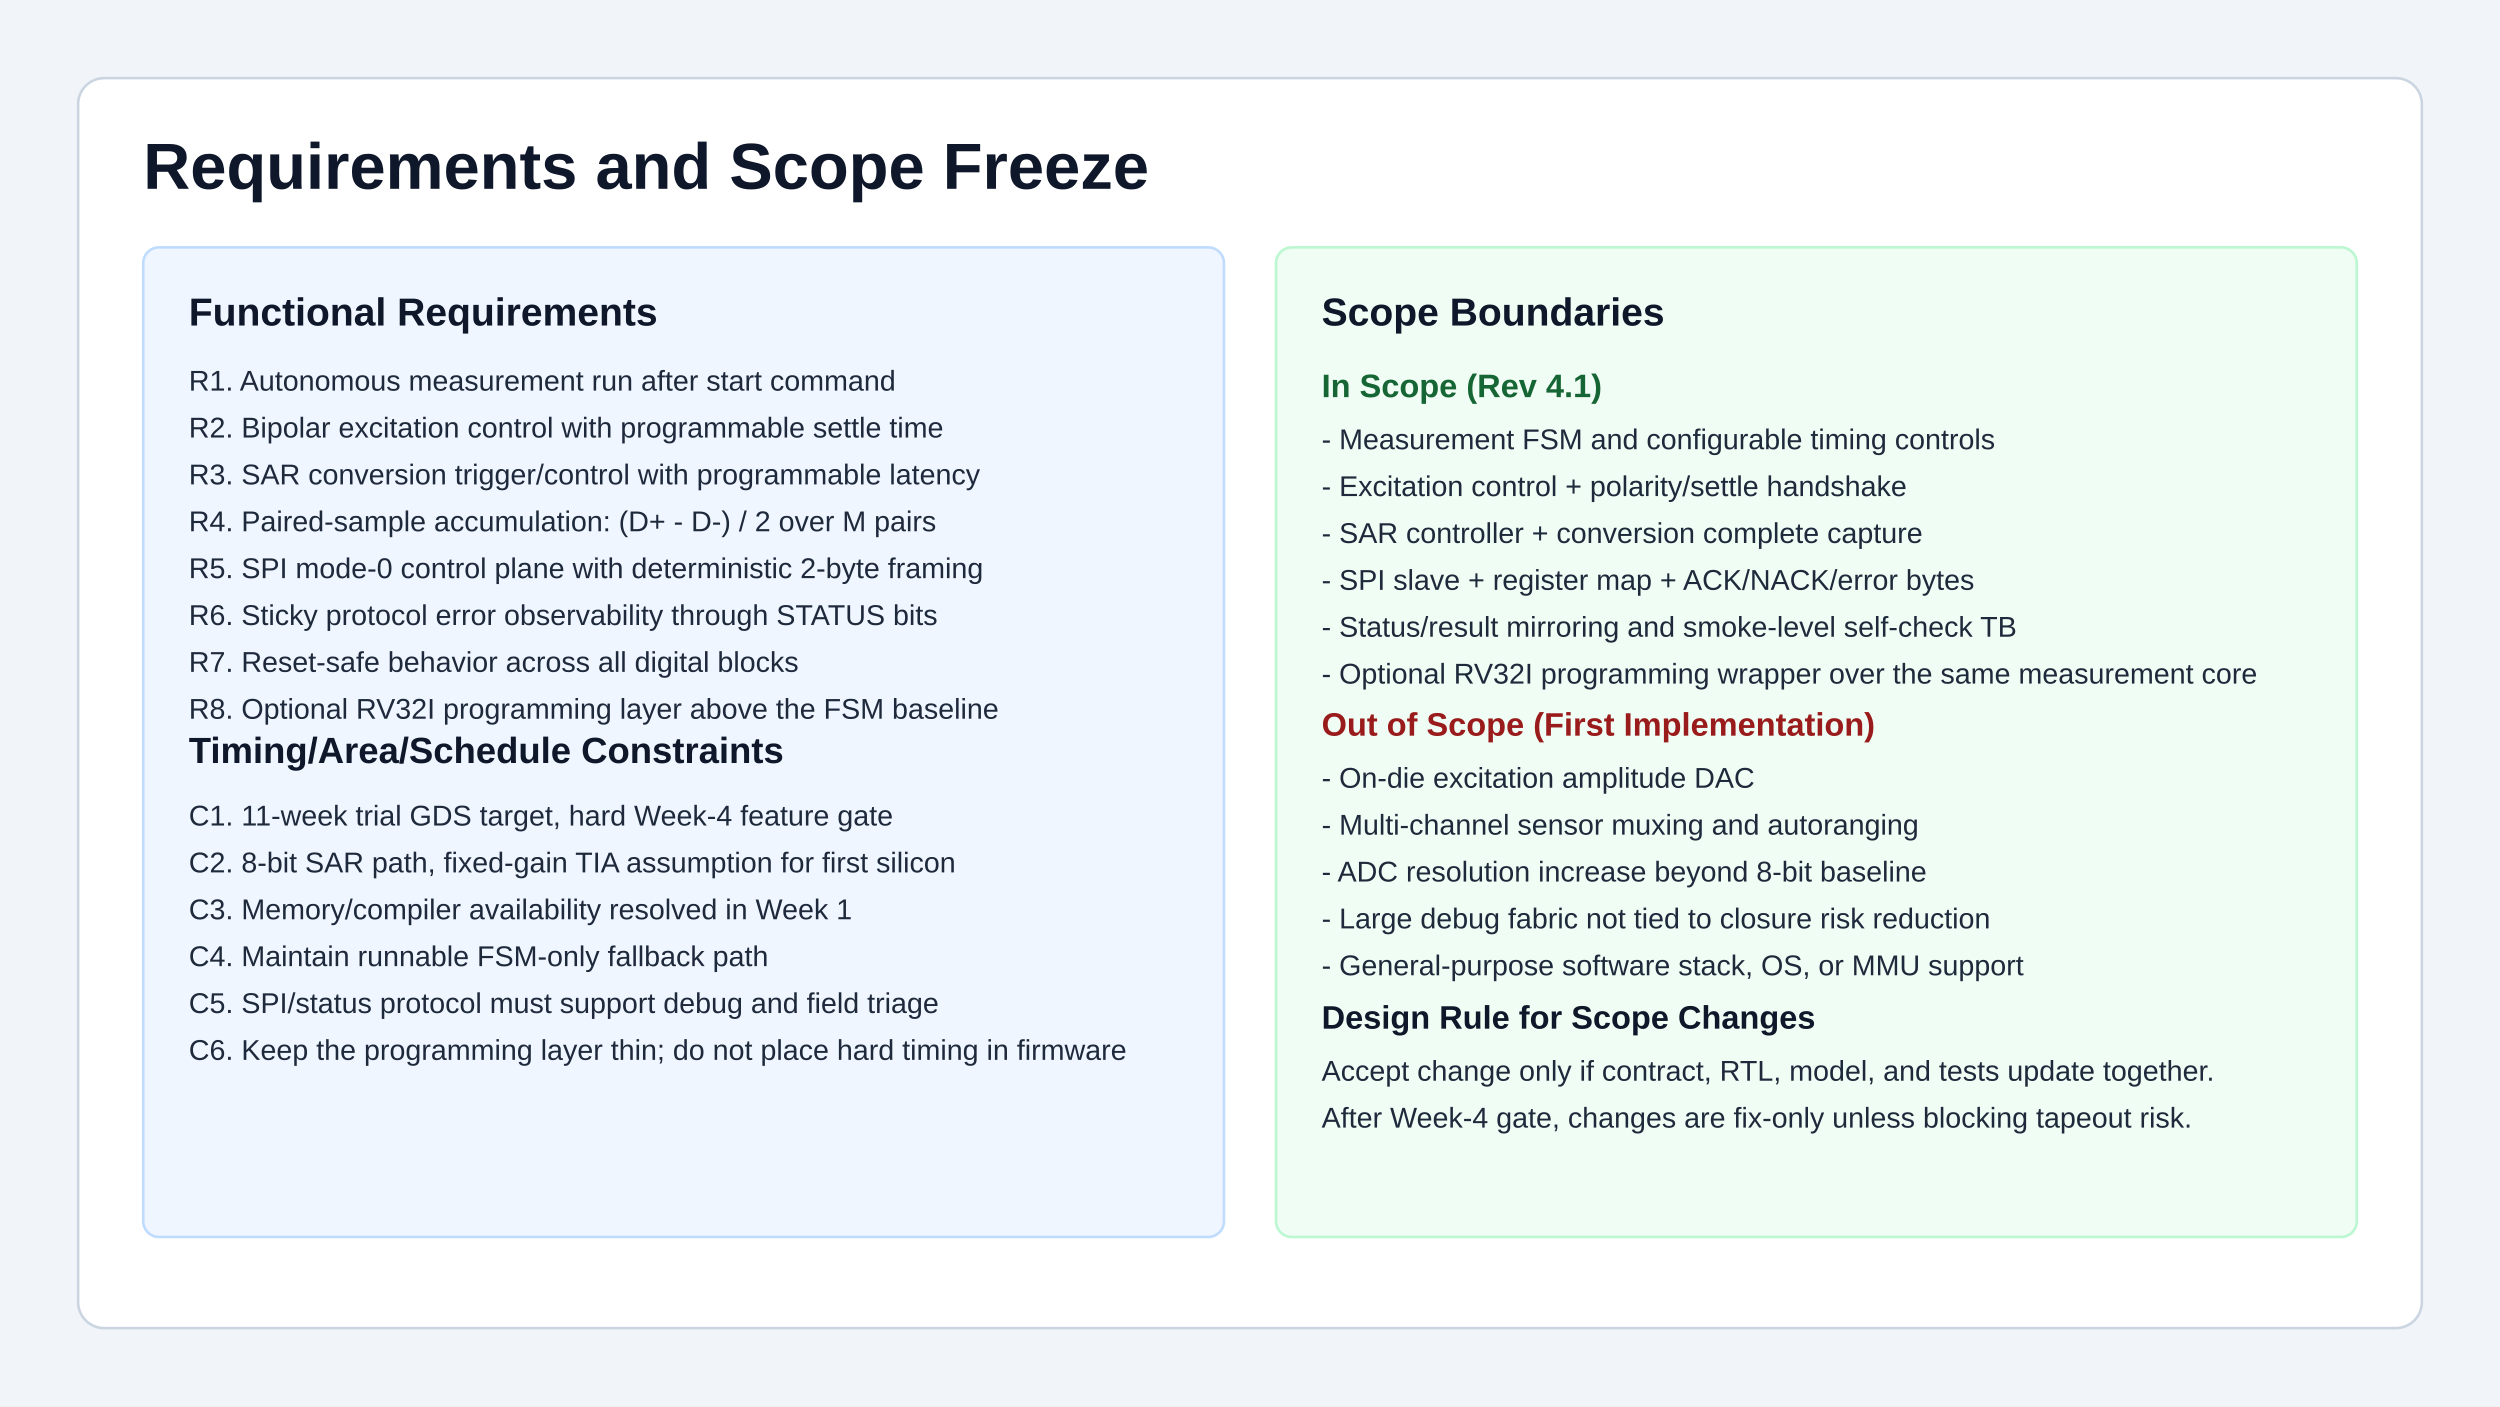
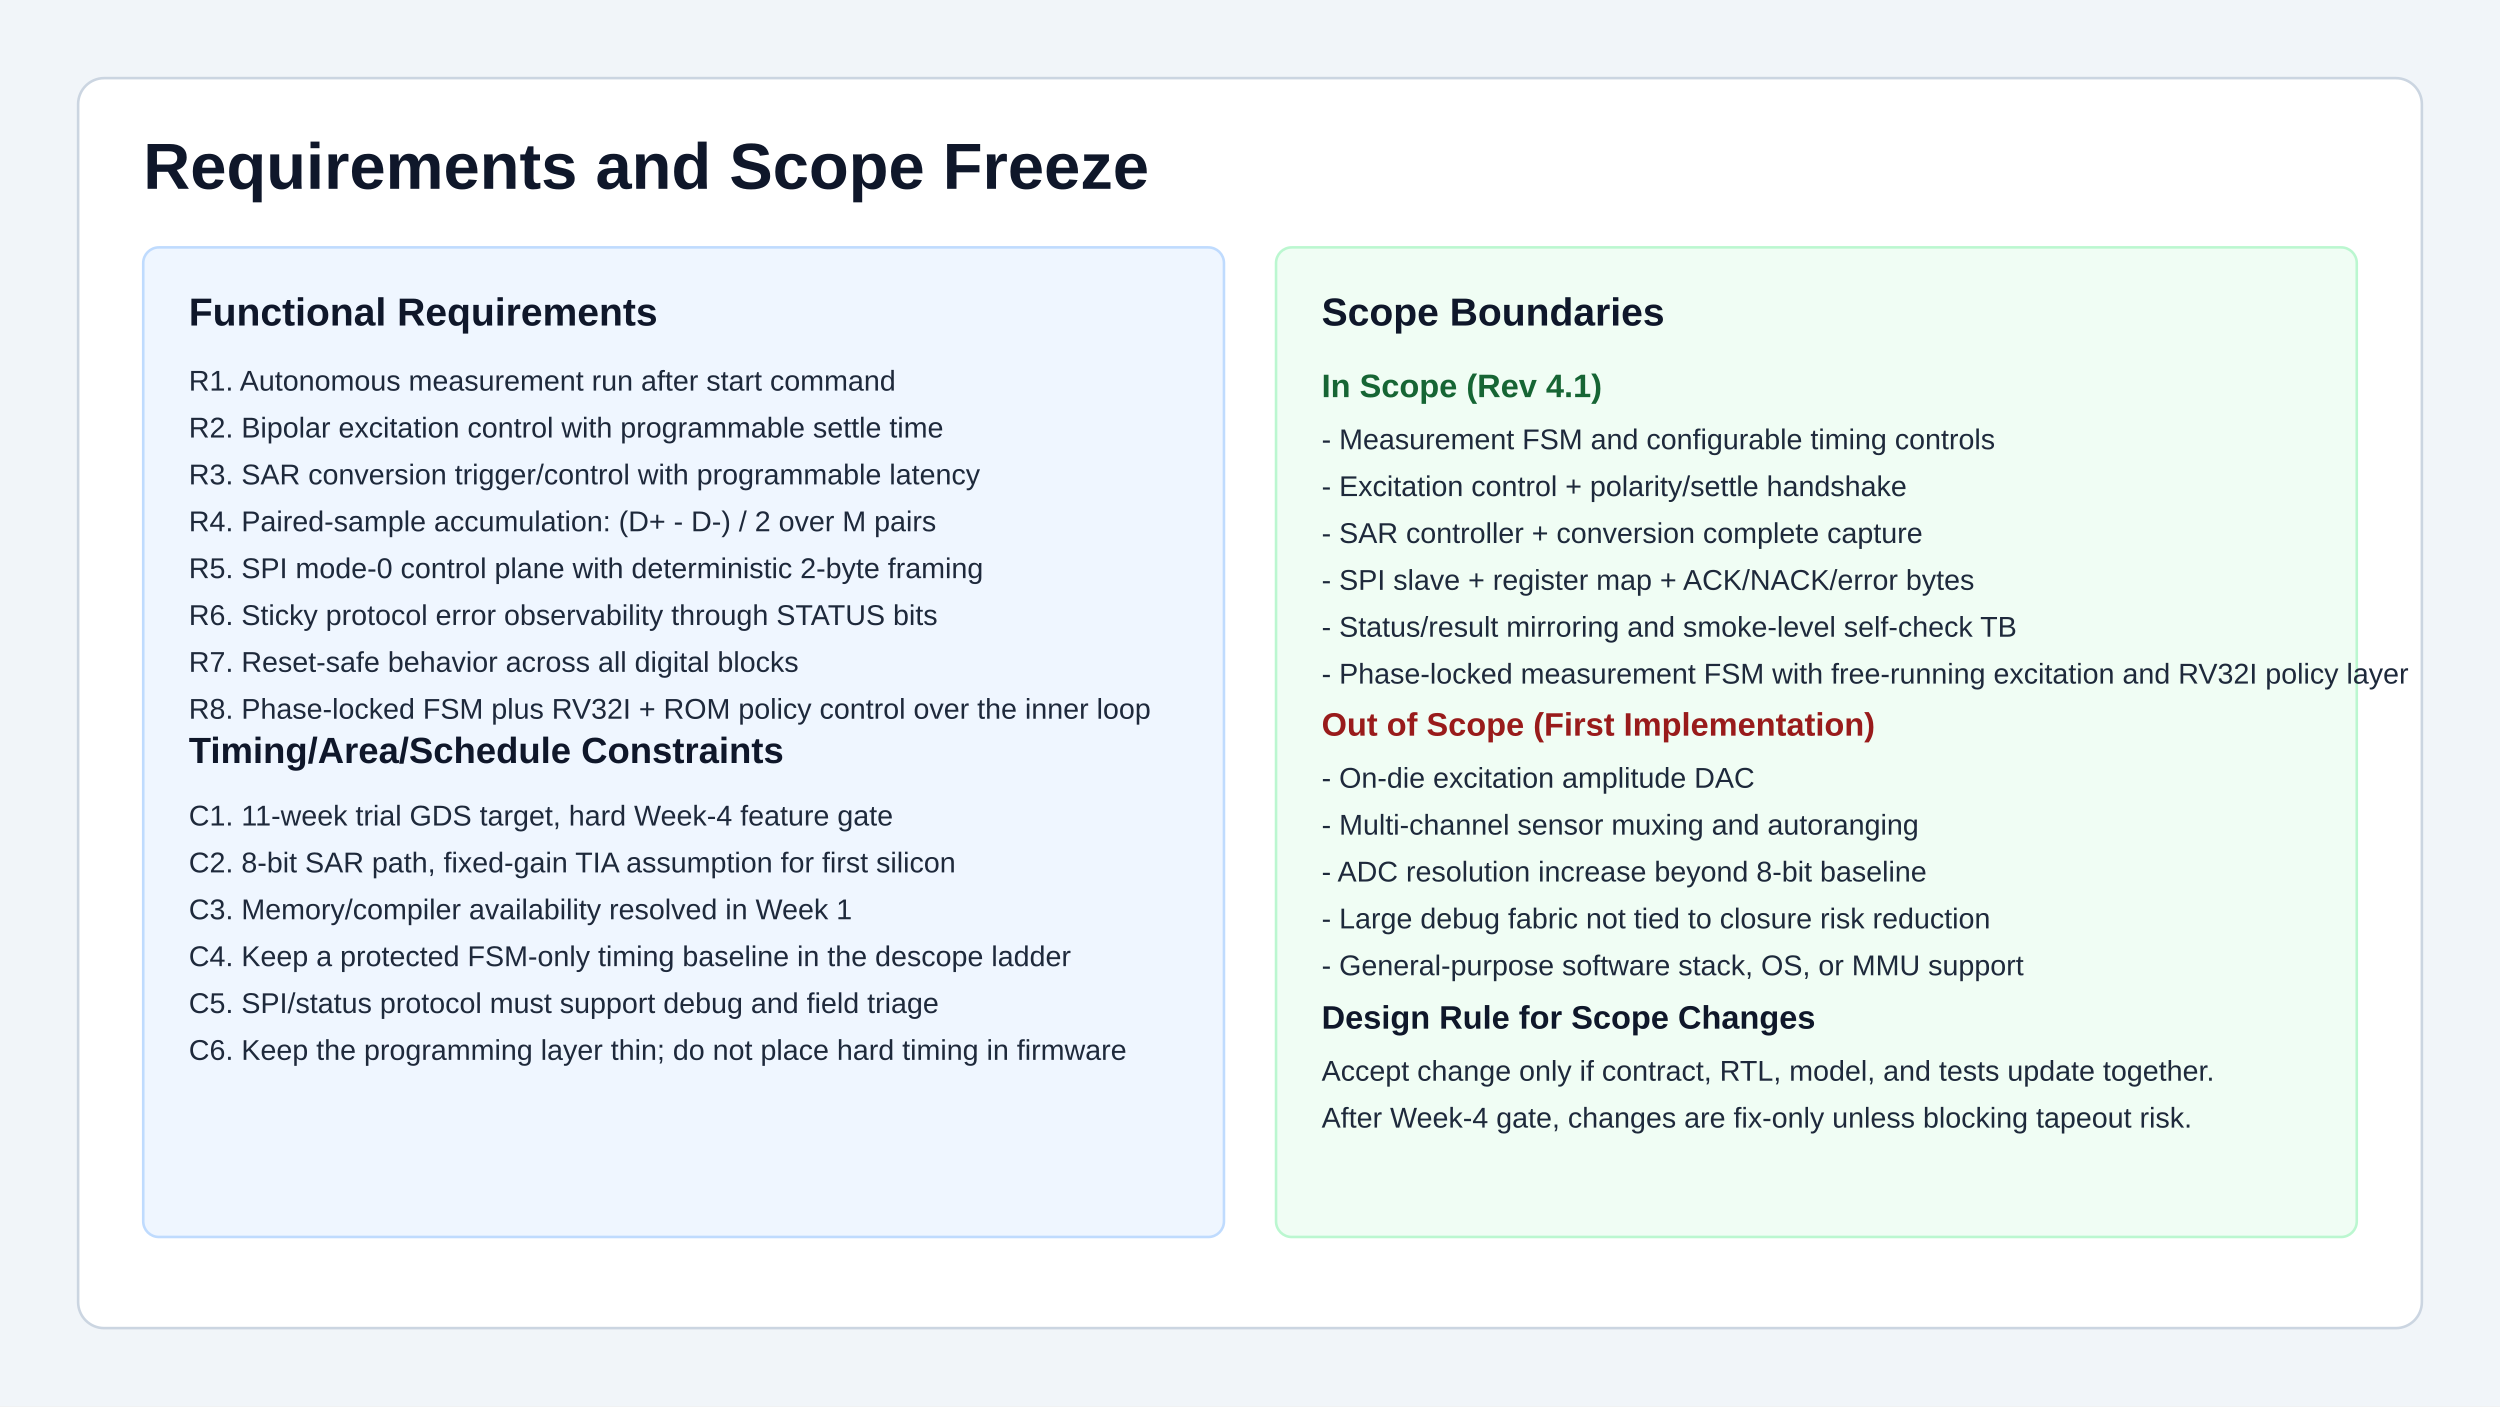
<svg xmlns="http://www.w3.org/2000/svg" width="1920" height="1080" viewBox="0 0 1920 1080" role="img" aria-labelledby="title desc">
  <rect x="0" y="0" width="1920" height="1080" fill="#F1F5F9" />
  <rect x="60" y="60" width="1800" height="960" rx="20" fill="#FFFFFF" stroke="#CBD5E1" stroke-width="2" />
  <text x="110" y="145" font-family="Segoe UI, Arial, sans-serif" font-size="50" font-weight="700" fill="#0F172A">Requirements and Scope Freeze</text>
  <rect x="110" y="190" width="830" height="760" rx="12" fill="#EFF6FF" stroke="#BFDBFE" stroke-width="2" />
  <text x="145" y="250" font-family="Segoe UI, Arial, sans-serif" font-size="30" font-weight="700" fill="#0F172A">Functional Requirements</text>
  <text x="145" y="300" font-family="Segoe UI, Arial, sans-serif" font-size="22" fill="#1E293B">R1. Autonomous measurement run after start command</text>
  <text x="145" y="336" font-family="Segoe UI, Arial, sans-serif" font-size="22" fill="#1E293B">R2. Bipolar excitation control with programmable settle time</text>
  <text x="145" y="372" font-family="Segoe UI, Arial, sans-serif" font-size="22" fill="#1E293B">R3. SAR conversion trigger/control with programmable latency</text>
  <text x="145" y="408" font-family="Segoe UI, Arial, sans-serif" font-size="22" fill="#1E293B">R4. Paired-sample accumulation: (D+ - D-) / 2 over M pairs</text>
  <text x="145" y="444" font-family="Segoe UI, Arial, sans-serif" font-size="22" fill="#1E293B">R5. SPI mode-0 control plane with deterministic 2-byte framing</text>
  <text x="145" y="480" font-family="Segoe UI, Arial, sans-serif" font-size="22" fill="#1E293B">R6. Sticky protocol error observability through STATUS bits</text>
  <text x="145" y="516" font-family="Segoe UI, Arial, sans-serif" font-size="22" fill="#1E293B">R7. Reset-safe behavior across all digital blocks</text>
-   <text x="145" y="552" font-family="Segoe UI, Arial, sans-serif" font-size="22" fill="#1E293B">R8. Optional RV32I programming layer above the FSM baseline</text>
+   <text x="145" y="552" font-family="Segoe UI, Arial, sans-serif" font-size="22" fill="#1E293B">R8. Phase-locked FSM plus RV32I + ROM policy control over the inner loop</text>
  <text x="145" y="586" font-family="Segoe UI, Arial, sans-serif" font-size="28" font-weight="700" fill="#0F172A">Timing/Area/Schedule Constraints</text>
  <text x="145" y="634" font-family="Segoe UI, Arial, sans-serif" font-size="22" fill="#1E293B">C1. 11-week trial GDS target, hard Week-4 feature gate</text>
  <text x="145" y="670" font-family="Segoe UI, Arial, sans-serif" font-size="22" fill="#1E293B">C2. 8-bit SAR path, fixed-gain TIA assumption for first silicon</text>
  <text x="145" y="706" font-family="Segoe UI, Arial, sans-serif" font-size="22" fill="#1E293B">C3. Memory/compiler availability resolved in Week 1</text>
-   <text x="145" y="742" font-family="Segoe UI, Arial, sans-serif" font-size="22" fill="#1E293B">C4. Maintain runnable FSM-only fallback path</text>
+   <text x="145" y="742" font-family="Segoe UI, Arial, sans-serif" font-size="22" fill="#1E293B">C4. Keep a protected FSM-only timing baseline in the descope ladder</text>
  <text x="145" y="778" font-family="Segoe UI, Arial, sans-serif" font-size="22" fill="#1E293B">C5. SPI/status protocol must support debug and field triage</text>
  <text x="145" y="814" font-family="Segoe UI, Arial, sans-serif" font-size="22" fill="#1E293B">C6. Keep the programming layer thin; do not place hard timing in firmware</text>
  <rect x="980" y="190" width="830" height="760" rx="12" fill="#F0FDF4" stroke="#BBF7D0" stroke-width="2" />
  <text x="1015" y="250" font-family="Segoe UI, Arial, sans-serif" font-size="30" font-weight="700" fill="#0F172A">Scope Boundaries</text>
  <text x="1015" y="305" font-family="Segoe UI, Arial, sans-serif" font-size="25" font-weight="700" fill="#166534">In Scope (Rev 4.1)</text>
  <text x="1015" y="345" font-family="Segoe UI, Arial, sans-serif" font-size="22" fill="#1E293B">- Measurement FSM and configurable timing controls</text>
  <text x="1015" y="381" font-family="Segoe UI, Arial, sans-serif" font-size="22" fill="#1E293B">- Excitation control + polarity/settle handshake</text>
  <text x="1015" y="417" font-family="Segoe UI, Arial, sans-serif" font-size="22" fill="#1E293B">- SAR controller + conversion complete capture</text>
  <text x="1015" y="453" font-family="Segoe UI, Arial, sans-serif" font-size="22" fill="#1E293B">- SPI slave + register map + ACK/NACK/error bytes</text>
  <text x="1015" y="489" font-family="Segoe UI, Arial, sans-serif" font-size="22" fill="#1E293B">- Status/result mirroring and smoke-level self-check TB</text>
-   <text x="1015" y="525" font-family="Segoe UI, Arial, sans-serif" font-size="22" fill="#1E293B">- Optional RV32I programming wrapper over the same measurement core</text>
+   <text x="1015" y="525" font-family="Segoe UI, Arial, sans-serif" font-size="22" fill="#1E293B">- Phase-locked measurement FSM with free-running excitation and RV32I policy layer</text>
  <text x="1015" y="565" font-family="Segoe UI, Arial, sans-serif" font-size="25" font-weight="700" fill="#991B1B">Out of Scope (First Implementation)</text>
  <text x="1015" y="605" font-family="Segoe UI, Arial, sans-serif" font-size="22" fill="#1E293B">- On-die excitation amplitude DAC</text>
  <text x="1015" y="641" font-family="Segoe UI, Arial, sans-serif" font-size="22" fill="#1E293B">- Multi-channel sensor muxing and autoranging</text>
  <text x="1015" y="677" font-family="Segoe UI, Arial, sans-serif" font-size="22" fill="#1E293B">- ADC resolution increase beyond 8-bit baseline</text>
  <text x="1015" y="713" font-family="Segoe UI, Arial, sans-serif" font-size="22" fill="#1E293B">- Large debug fabric not tied to closure risk reduction</text>
  <text x="1015" y="749" font-family="Segoe UI, Arial, sans-serif" font-size="22" fill="#1E293B">- General-purpose software stack, OS, or MMU support</text>
  <text x="1015" y="790" font-family="Segoe UI, Arial, sans-serif" font-size="25" font-weight="700" fill="#0F172A">Design Rule for Scope Changes</text>
  <text x="1015" y="830" font-family="Segoe UI, Arial, sans-serif" font-size="22" fill="#1E293B">Accept change only if contract, RTL, model, and tests update together.</text>
  <text x="1015" y="866" font-family="Segoe UI, Arial, sans-serif" font-size="22" fill="#1E293B">After Week-4 gate, changes are fix-only unless blocking tapeout risk.</text>
</svg>
